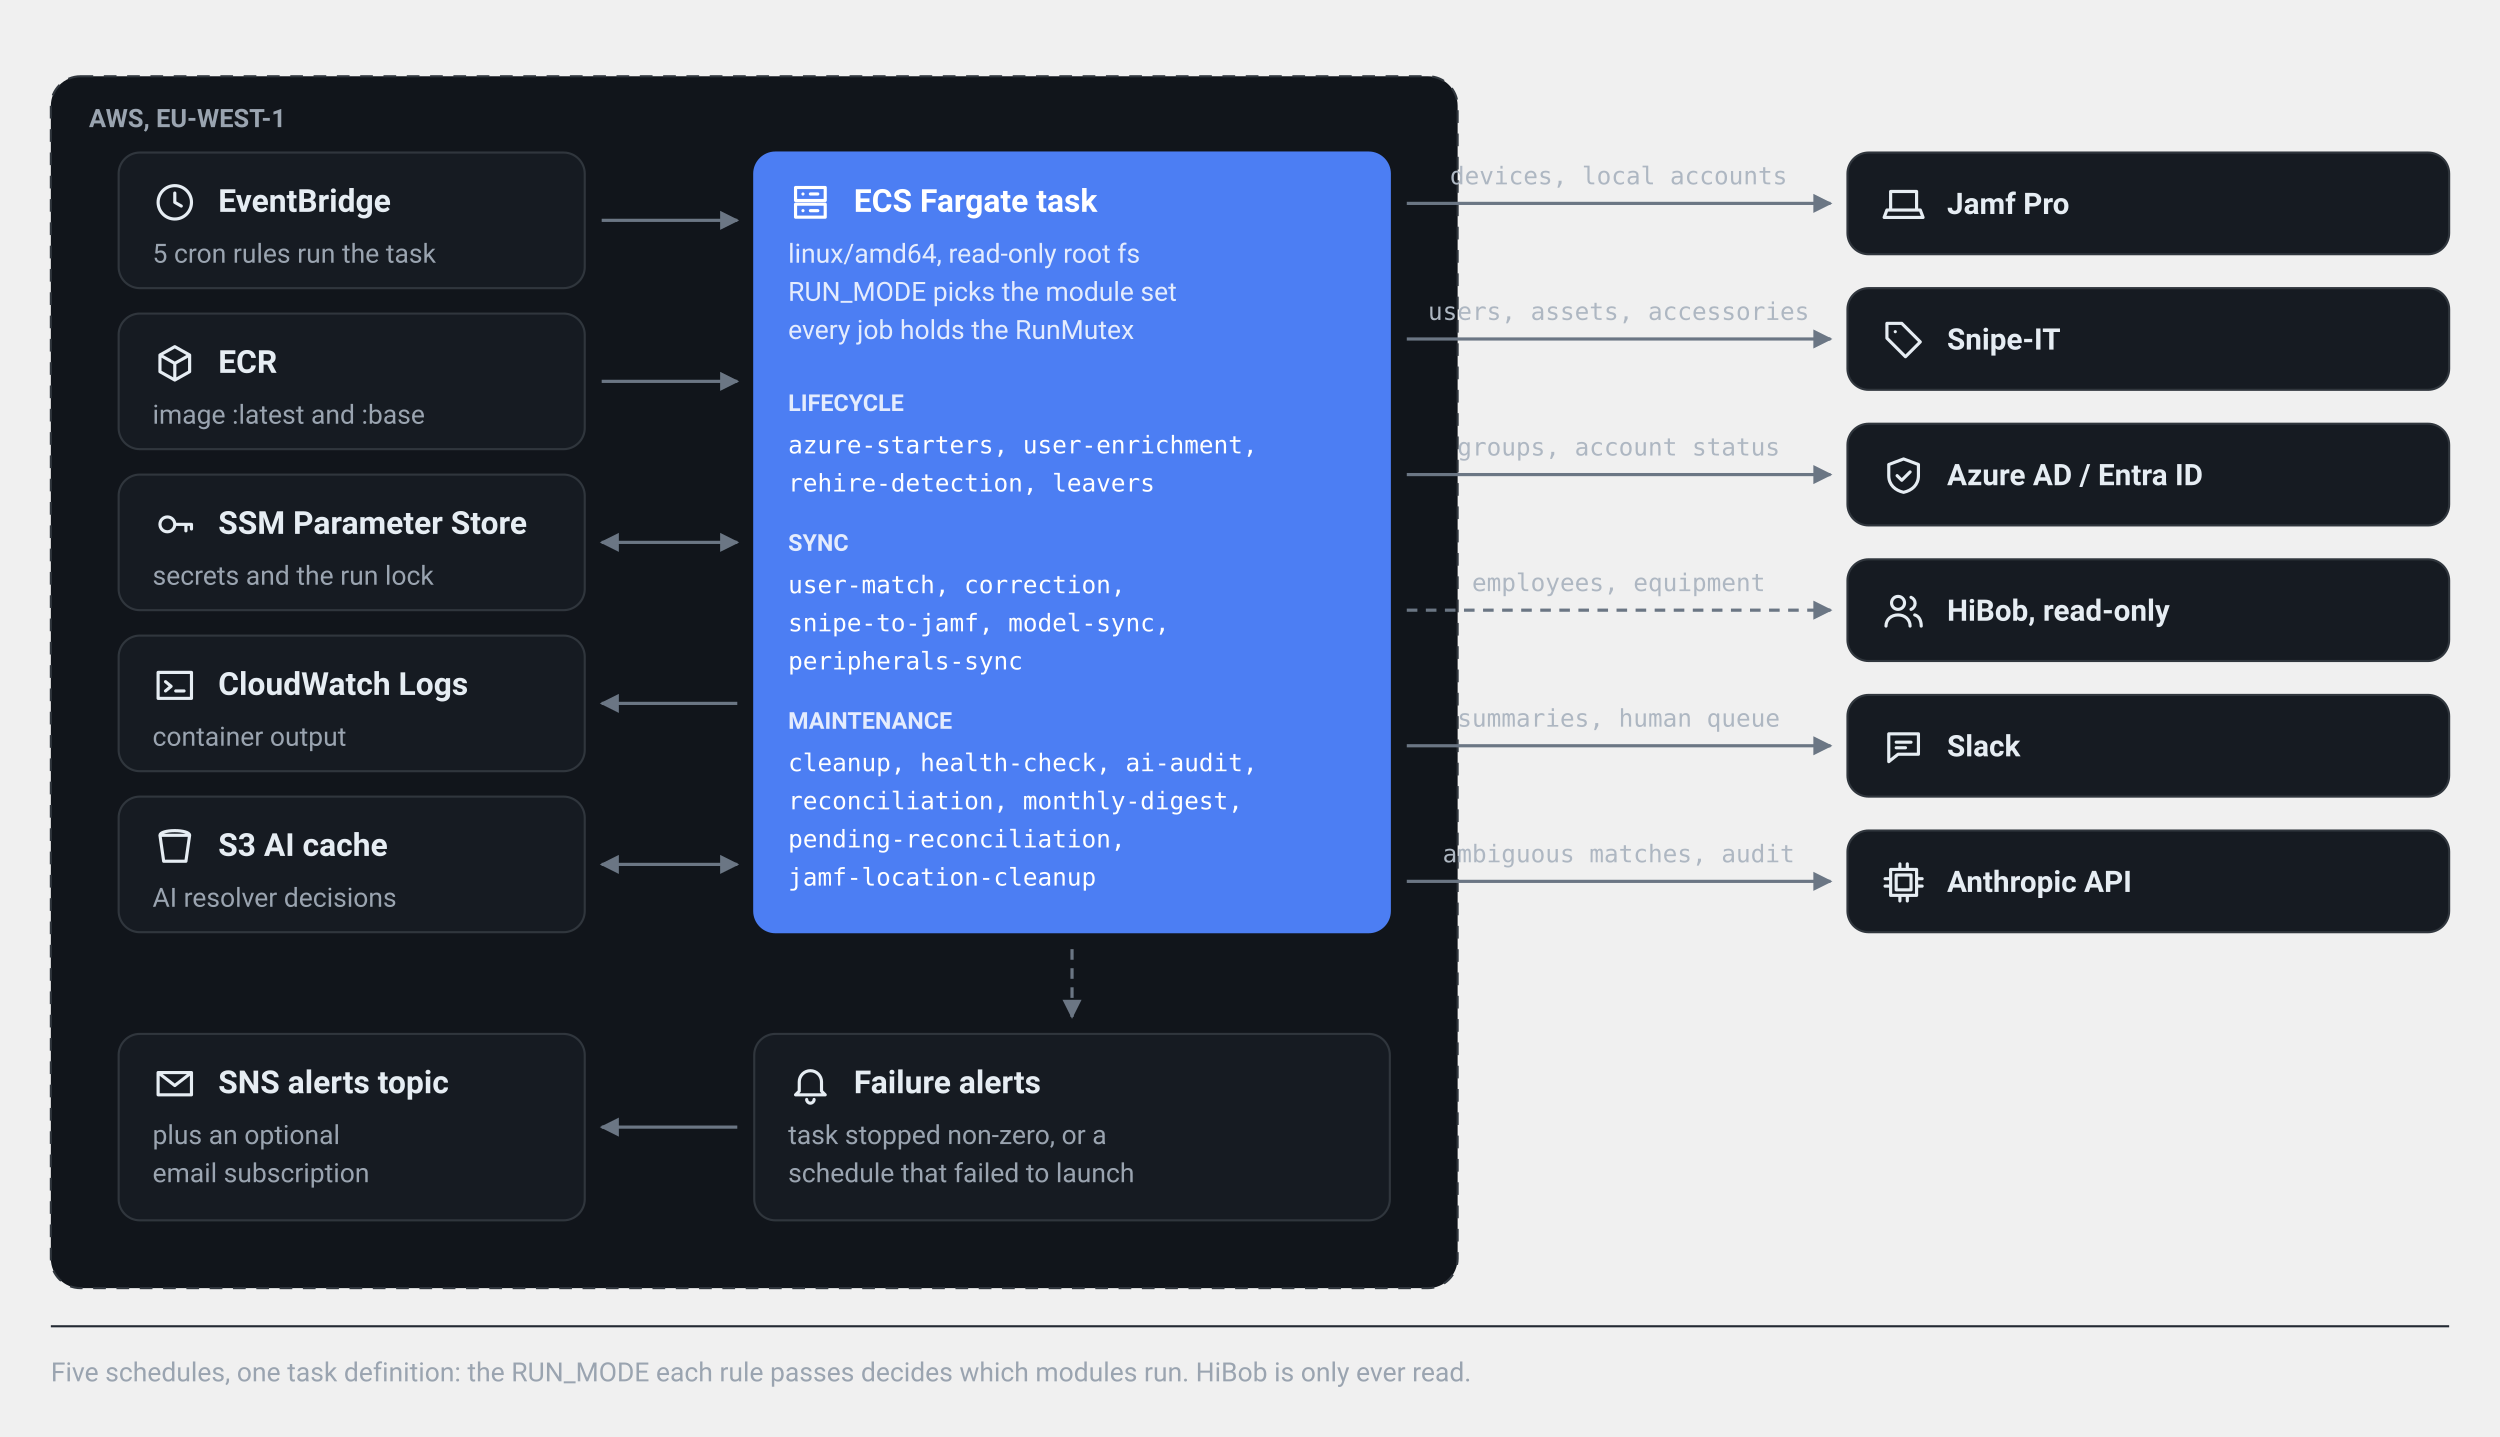
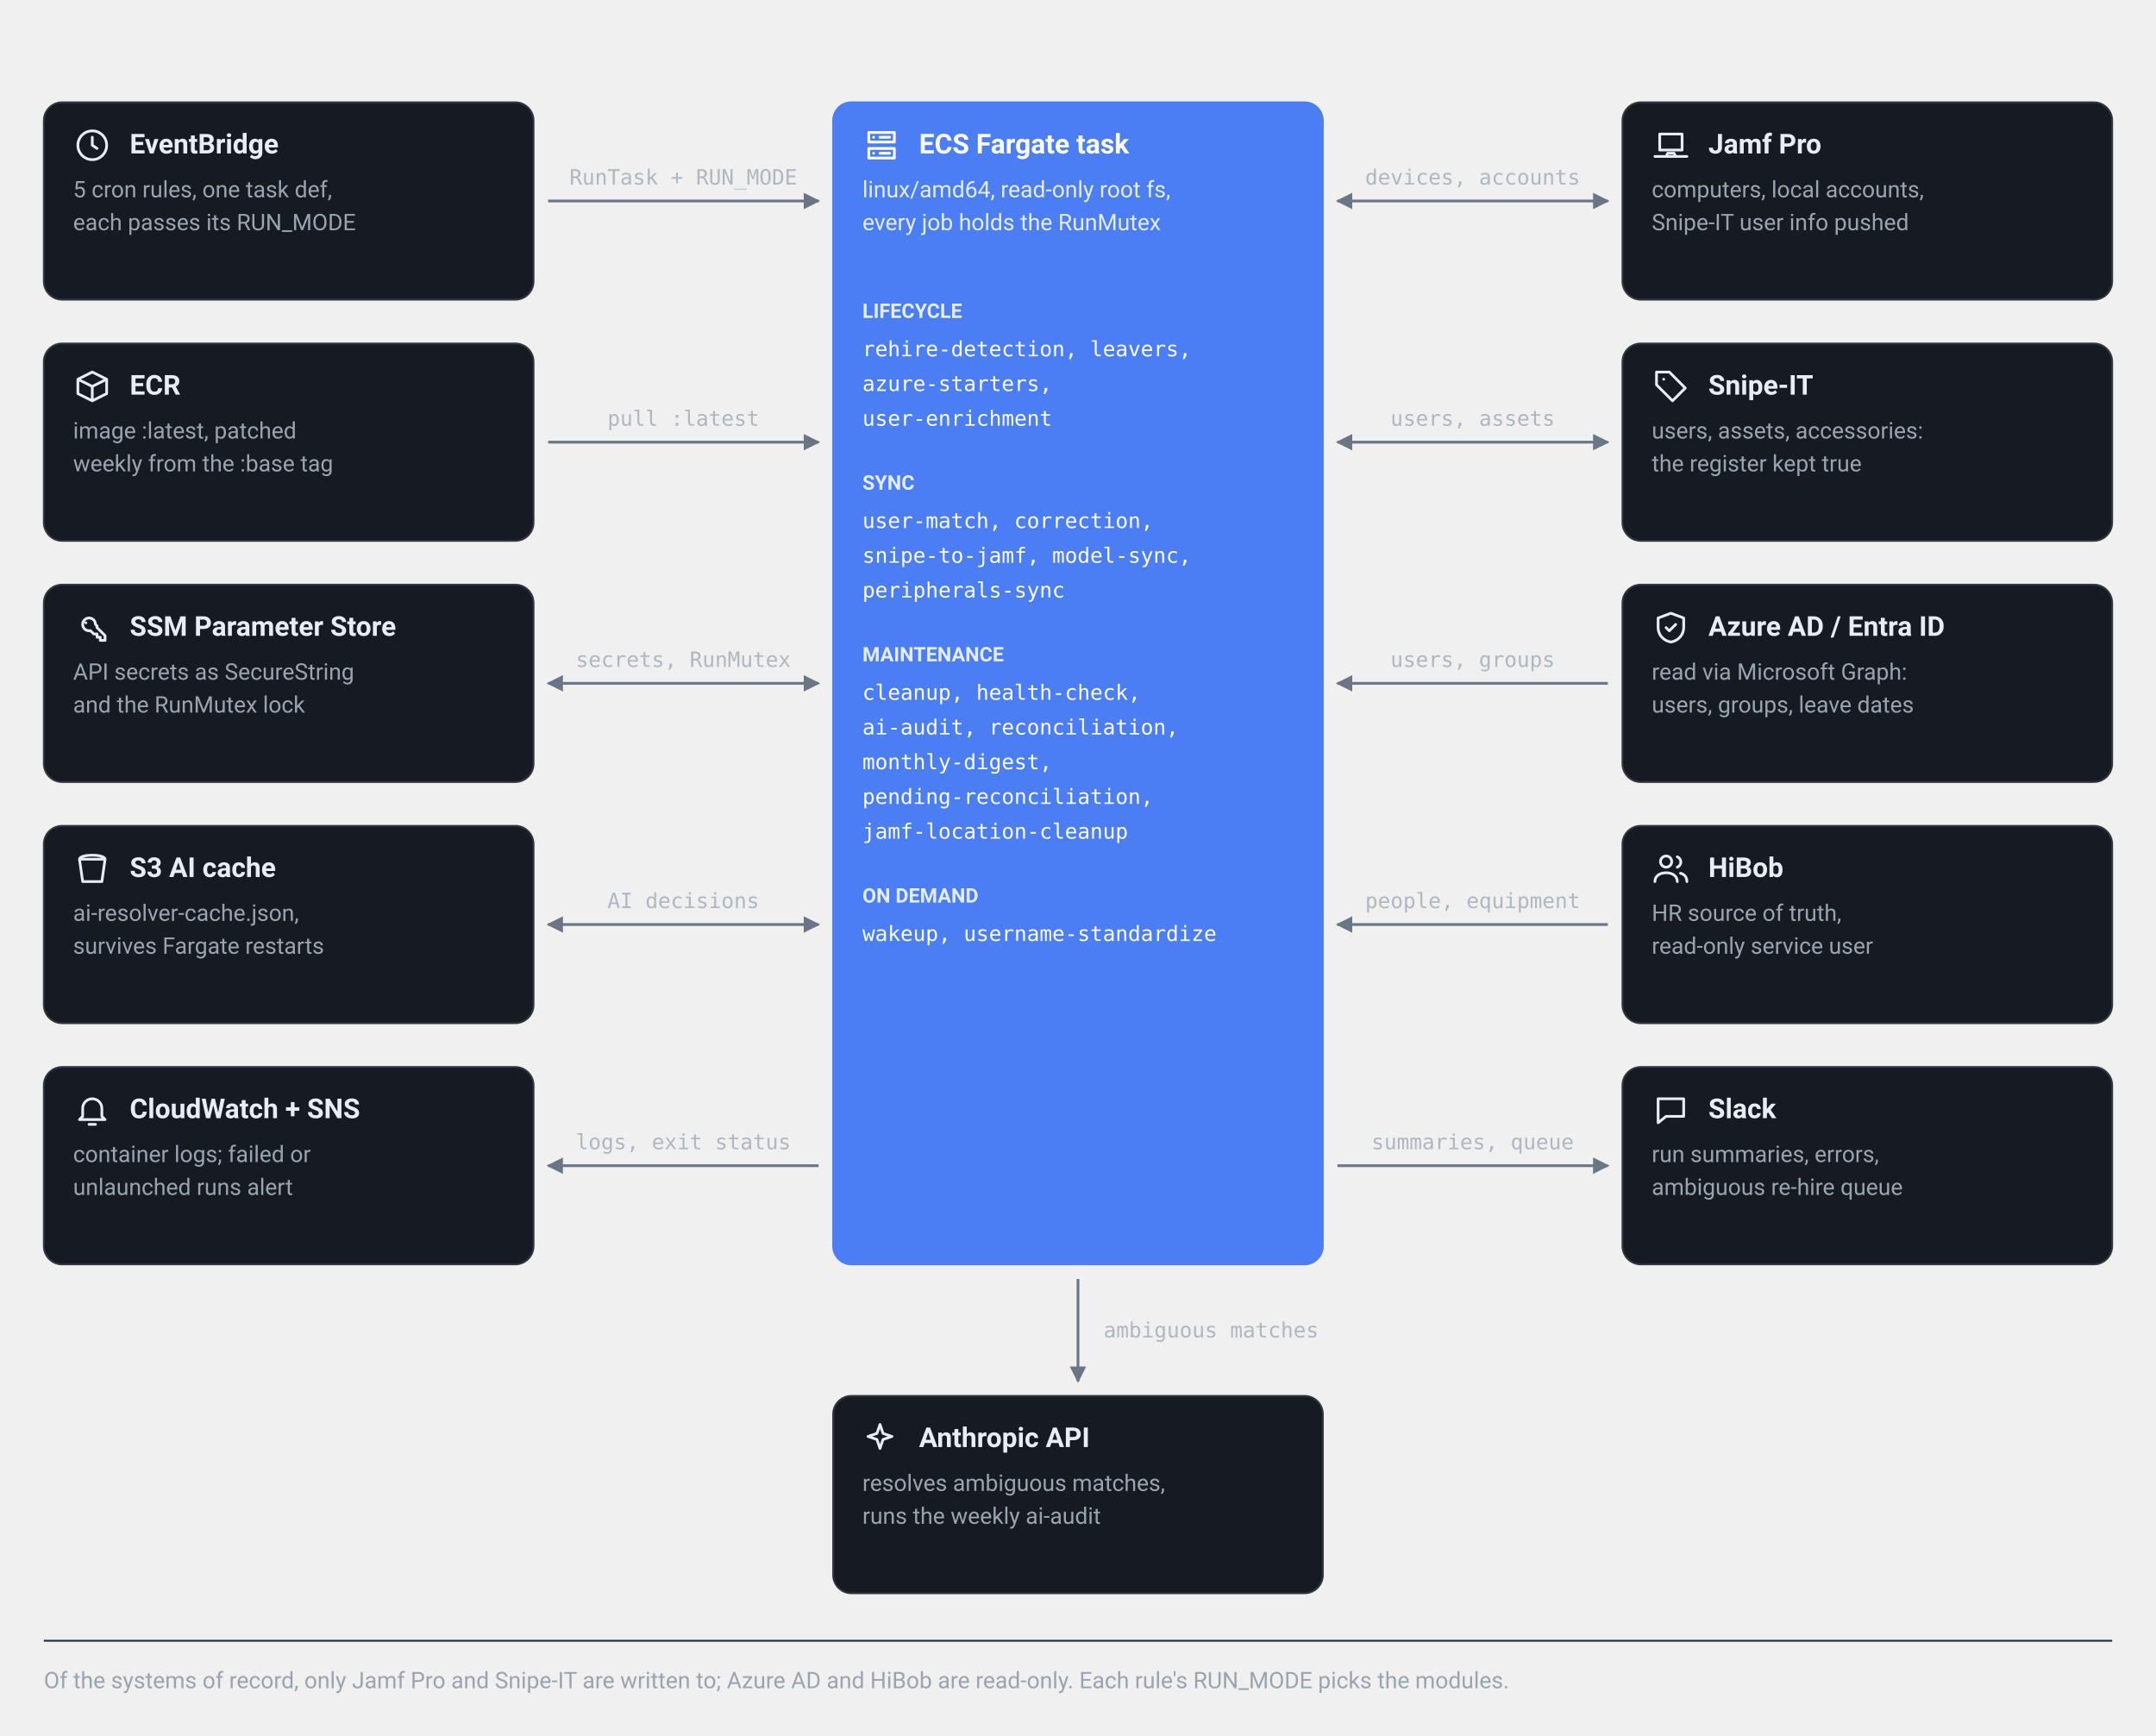
- <svg xmlns="http://www.w3.org/2000/svg" viewBox="0 0 1180 678" width="1180" height="678" role="img" aria-label="Five EventBridge rules run one Fargate task, which pulls its image from ECR, reads secrets and the run lock from SSM, logs to CloudWatch and caches AI decisions in S3. The task reads and writes Jamf Pro, Snipe-IT and Azure AD, only reads HiBob, reports to Slack and asks the Anthropic API about ambiguous matches. Failed or unlaunched runs alert through SNS.">
+ <svg xmlns="http://www.w3.org/2000/svg" viewBox="0 0 1180 950" width="1180" height="950" role="img" aria-label="Five EventBridge rules run one ECS Fargate task that pulls its image from ECR, keeps secrets and the run lock in SSM, caches AI decisions in S3, logs to CloudWatch with SNS failure alerts, reads and writes Jamf Pro and Snipe-IT, only reads Azure AD and HiBob, reports to Slack and asks the Anthropic API about ambiguous matches.">
  <defs>
    <marker id="a" viewBox="0 0 10 10" refX="9" refY="5" markerWidth="6" markerHeight="6" orient="auto-start-reverse">
      <path d="M0 0 10 5 0 10z" fill="#6b7684" />
    </marker>
+     <marker id="b" viewBox="0 0 10 10" refX="1" refY="5" markerWidth="6" markerHeight="6" orient="auto">
+       <path d="M10 0 0 5 10 10z" fill="#6b7684" />
+     </marker>
  </defs>
-   <rect x="24" y="36" width="664" height="572" rx="14" fill="#11151b" stroke="#30363d" stroke-width="1" stroke-dasharray="6 5" />
-   <text x="42.0" y="60.0" font-family="system-ui,-apple-system,'Segoe UI',Roboto,Helvetica,Arial,sans-serif" font-size="12" fill="#9aa4b0" text-anchor="start" font-weight="600">AWS, EU-WEST-1</text>
-   <rect x="56" y="72" width="220" height="64" rx="10" fill="#161b22" stroke="#30363d" stroke-width="1" />
-   <g transform="translate(72.0,85.0) scale(0.875)" fill="none" stroke="#e6edf3" stroke-width="1.7" stroke-linecap="round" stroke-linejoin="round">
-     <path d="M12 3a9 9 0 1 0 0 18 9 9 0 1 0 0-18z M12 7v5l3.5 2" />
+   <rect x="24" y="56" width="268" height="108" rx="10" fill="#161b22" stroke="#30363d" stroke-width="1" />
+   <g transform="translate(40.0,69.0) scale(0.875)" fill="none" stroke="#e6edf3" stroke-width="1.7" stroke-linecap="round" stroke-linejoin="round">
+     <path d="M12 3a9 9 0 1 0 0 18 9 9 0 0 0 0-18z M12 7v5l3 2" />
  </g>
-   <text x="103.0" y="100.0" font-family="system-ui,-apple-system,'Segoe UI',Roboto,Helvetica,Arial,sans-serif" font-size="15" fill="#e6edf3" text-anchor="start" font-weight="600">EventBridge</text>
-   <text x="72.0" y="124.0" font-family="system-ui,-apple-system,'Segoe UI',Roboto,Helvetica,Arial,sans-serif" font-size="12.5" fill="#9aa4b0" text-anchor="start">5 cron rules run the task</text>
-   <polyline points="284,104.0 348,104.0" fill="none" stroke="#6b7684" stroke-width="1.5" marker-end="url(#a)" />
-   <rect x="56" y="148" width="220" height="64" rx="10" fill="#161b22" stroke="#30363d" stroke-width="1" />
-   <g transform="translate(72.0,161.0) scale(0.875)" fill="none" stroke="#e6edf3" stroke-width="1.7" stroke-linecap="round" stroke-linejoin="round">
-     <path d="M12 3 20 7.5v9L12 21l-8-4.5v-9z M4 7.5 12 12l8-4.5 M12 12v9" />
+   <text x="71.0" y="84.0" font-family="system-ui,-apple-system,'Segoe UI',Roboto,Helvetica,Arial,sans-serif" font-size="15" fill="#e6edf3" text-anchor="start" font-weight="600">EventBridge</text>
+   <text x="40.0" y="108.0" font-family="system-ui,-apple-system,'Segoe UI',Roboto,Helvetica,Arial,sans-serif" font-size="12.5" fill="#9aa4b0" text-anchor="start">5 cron rules, one task def,</text>
+   <text x="40.0" y="126.0" font-family="system-ui,-apple-system,'Segoe UI',Roboto,Helvetica,Arial,sans-serif" font-size="12.5" fill="#9aa4b0" text-anchor="start">each passes its RUN_MODE</text>
+   <polyline points="300,110.0 448,110.0" fill="none" stroke="#6b7684" stroke-width="1.5" marker-end="url(#a)" />
+   <text x="374.0" y="101.0" font-family="ui-monospace,SFMono-Regular,'SF Mono',Menlo,Consolas,monospace" font-size="11.5" fill="#aeb7c2" text-anchor="middle">RunTask + RUN_MODE</text>
+   <rect x="24" y="188" width="268" height="108" rx="10" fill="#161b22" stroke="#30363d" stroke-width="1" />
+   <g transform="translate(40.0,201.0) scale(0.875)" fill="none" stroke="#e6edf3" stroke-width="1.7" stroke-linecap="round" stroke-linejoin="round">
+     <path d="M12 3 3 7.5v9L12 21l9-4.5v-9z M3 7.5 12 12l9-4.5 M12 12v9" />
  </g>
-   <text x="103.0" y="176.0" font-family="system-ui,-apple-system,'Segoe UI',Roboto,Helvetica,Arial,sans-serif" font-size="15" fill="#e6edf3" text-anchor="start" font-weight="600">ECR</text>
-   <text x="72.0" y="200.0" font-family="system-ui,-apple-system,'Segoe UI',Roboto,Helvetica,Arial,sans-serif" font-size="12.5" fill="#9aa4b0" text-anchor="start">image :latest and :base</text>
-   <polyline points="284,180.0 348,180.0" fill="none" stroke="#6b7684" stroke-width="1.5" marker-end="url(#a)" />
-   <rect x="56" y="224" width="220" height="64" rx="10" fill="#161b22" stroke="#30363d" stroke-width="1" />
-   <g transform="translate(72.0,237.0) scale(0.875)" fill="none" stroke="#e6edf3" stroke-width="1.7" stroke-linecap="round" stroke-linejoin="round">
-     <path d="M8 8a4 4 0 1 0 0 8 4 4 0 1 0 0-8z M12 12h9 M18 12v3.5 M21 12v2.5" />
+   <text x="71.0" y="216.0" font-family="system-ui,-apple-system,'Segoe UI',Roboto,Helvetica,Arial,sans-serif" font-size="15" fill="#e6edf3" text-anchor="start" font-weight="600">ECR</text>
+   <text x="40.0" y="240.0" font-family="system-ui,-apple-system,'Segoe UI',Roboto,Helvetica,Arial,sans-serif" font-size="12.5" fill="#9aa4b0" text-anchor="start">image :latest, patched</text>
+   <text x="40.0" y="258.0" font-family="system-ui,-apple-system,'Segoe UI',Roboto,Helvetica,Arial,sans-serif" font-size="12.5" fill="#9aa4b0" text-anchor="start">weekly from the :base tag</text>
+   <polyline points="300,242.0 448,242.0" fill="none" stroke="#6b7684" stroke-width="1.5" marker-end="url(#a)" />
+   <text x="374.0" y="233.0" font-family="ui-monospace,SFMono-Regular,'SF Mono',Menlo,Consolas,monospace" font-size="11.5" fill="#aeb7c2" text-anchor="middle">pull :latest</text>
+   <rect x="24" y="320" width="268" height="108" rx="10" fill="#161b22" stroke="#30363d" stroke-width="1" />
+   <g transform="translate(40.0,333.0) scale(0.875)" fill="none" stroke="#e6edf3" stroke-width="1.7" stroke-linecap="round" stroke-linejoin="round">
+     <path d="M14 10a4 4 0 1 0-3.2 3.9L13 16h2v2h2v2h3v-3l-5.1-5.1c.1-.3.1-.6.1-.9z M8 9h.01" />
  </g>
-   <text x="103.0" y="252.0" font-family="system-ui,-apple-system,'Segoe UI',Roboto,Helvetica,Arial,sans-serif" font-size="15" fill="#e6edf3" text-anchor="start" font-weight="600">SSM Parameter Store</text>
-   <text x="72.0" y="276.0" font-family="system-ui,-apple-system,'Segoe UI',Roboto,Helvetica,Arial,sans-serif" font-size="12.5" fill="#9aa4b0" text-anchor="start">secrets and the run lock</text>
-   <polyline points="284,256.0 348,256.0" fill="none" stroke="#6b7684" stroke-width="1.5" marker-end="url(#a)" marker-start="url(#a)" />
-   <rect x="56" y="300" width="220" height="64" rx="10" fill="#161b22" stroke="#30363d" stroke-width="1" />
-   <g transform="translate(72.0,313.0) scale(0.875)" fill="none" stroke="#e6edf3" stroke-width="1.7" stroke-linecap="round" stroke-linejoin="round">
-     <path d="M3 5h18v14H3z M7 10l3 2.5L7 15 M12.5 15h4.5" />
-   </g>
-   <text x="103.0" y="328.0" font-family="system-ui,-apple-system,'Segoe UI',Roboto,Helvetica,Arial,sans-serif" font-size="15" fill="#e6edf3" text-anchor="start" font-weight="600">CloudWatch Logs</text>
-   <text x="72.0" y="352.0" font-family="system-ui,-apple-system,'Segoe UI',Roboto,Helvetica,Arial,sans-serif" font-size="12.5" fill="#9aa4b0" text-anchor="start">container output</text>
-   <polyline points="348,332.0 284,332.0" fill="none" stroke="#6b7684" stroke-width="1.5" marker-end="url(#a)" />
-   <rect x="56" y="376" width="220" height="64" rx="10" fill="#161b22" stroke="#30363d" stroke-width="1" />
-   <g transform="translate(72.0,389.0) scale(0.875)" fill="none" stroke="#e6edf3" stroke-width="1.7" stroke-linecap="round" stroke-linejoin="round">
+   <text x="71.0" y="348.0" font-family="system-ui,-apple-system,'Segoe UI',Roboto,Helvetica,Arial,sans-serif" font-size="15" fill="#e6edf3" text-anchor="start" font-weight="600">SSM Parameter Store</text>
+   <text x="40.0" y="372.0" font-family="system-ui,-apple-system,'Segoe UI',Roboto,Helvetica,Arial,sans-serif" font-size="12.5" fill="#9aa4b0" text-anchor="start">API secrets as SecureString</text>
+   <text x="40.0" y="390.0" font-family="system-ui,-apple-system,'Segoe UI',Roboto,Helvetica,Arial,sans-serif" font-size="12.5" fill="#9aa4b0" text-anchor="start">and the RunMutex lock</text>
+   <polyline points="300,374.0 448,374.0" fill="none" stroke="#6b7684" stroke-width="1.5" marker-end="url(#a)" marker-start="url(#b)" />
+   <text x="374.0" y="365.0" font-family="ui-monospace,SFMono-Regular,'SF Mono',Menlo,Consolas,monospace" font-size="11.5" fill="#aeb7c2" text-anchor="middle">secrets, RunMutex</text>
+   <rect x="24" y="452" width="268" height="108" rx="10" fill="#161b22" stroke="#30363d" stroke-width="1" />
+   <g transform="translate(40.0,465.0) scale(0.875)" fill="none" stroke="#e6edf3" stroke-width="1.7" stroke-linecap="round" stroke-linejoin="round">
    <path d="M4 6h16l-2 14H6z M4 6c0-1.5 3.6-2.5 8-2.5s8 1 8 2.5" />
  </g>
-   <text x="103.0" y="404.0" font-family="system-ui,-apple-system,'Segoe UI',Roboto,Helvetica,Arial,sans-serif" font-size="15" fill="#e6edf3" text-anchor="start" font-weight="600">S3 AI cache</text>
-   <text x="72.0" y="428.0" font-family="system-ui,-apple-system,'Segoe UI',Roboto,Helvetica,Arial,sans-serif" font-size="12.5" fill="#9aa4b0" text-anchor="start">AI resolver decisions</text>
-   <polyline points="284,408.0 348,408.0" fill="none" stroke="#6b7684" stroke-width="1.5" marker-end="url(#a)" marker-start="url(#a)" />
-   <rect x="356" y="72" width="300" height="368" rx="10" fill="#4c7ef3" stroke="#4c7ef3" stroke-width="1" />
-   <g transform="translate(372.0,85.0) scale(0.875)" fill="none" stroke="#ffffff" stroke-width="1.7" stroke-linecap="round" stroke-linejoin="round">
-     <path d="M4 4h16v7H4z M4 13h16v7H4z M8 7.5h.01 M8 16.5h.01 M12 7.5h4 M12 16.5h4" />
+   <text x="71.0" y="480.0" font-family="system-ui,-apple-system,'Segoe UI',Roboto,Helvetica,Arial,sans-serif" font-size="15" fill="#e6edf3" text-anchor="start" font-weight="600">S3 AI cache</text>
+   <text x="40.0" y="504.0" font-family="system-ui,-apple-system,'Segoe UI',Roboto,Helvetica,Arial,sans-serif" font-size="12.5" fill="#9aa4b0" text-anchor="start">ai-resolver-cache.json,</text>
+   <text x="40.0" y="522.0" font-family="system-ui,-apple-system,'Segoe UI',Roboto,Helvetica,Arial,sans-serif" font-size="12.5" fill="#9aa4b0" text-anchor="start">survives Fargate restarts</text>
+   <polyline points="300,506.0 448,506.0" fill="none" stroke="#6b7684" stroke-width="1.5" marker-end="url(#a)" marker-start="url(#b)" />
+   <text x="374.0" y="497.0" font-family="ui-monospace,SFMono-Regular,'SF Mono',Menlo,Consolas,monospace" font-size="11.5" fill="#aeb7c2" text-anchor="middle">AI decisions</text>
+   <rect x="24" y="584" width="268" height="108" rx="10" fill="#161b22" stroke="#30363d" stroke-width="1" />
+   <g transform="translate(40.0,597.0) scale(0.875)" fill="none" stroke="#e6edf3" stroke-width="1.7" stroke-linecap="round" stroke-linejoin="round">
+     <path d="M6 16V11a6 6 0 1 1 12 0v5l2 2H4z M10 21h4" />
  </g>
-   <text x="403.0" y="100.0" font-family="system-ui,-apple-system,'Segoe UI',Roboto,Helvetica,Arial,sans-serif" font-size="15" fill="#ffffff" text-anchor="start" font-weight="600">ECS Fargate task</text>
-   <text x="372.0" y="124.0" font-family="system-ui,-apple-system,'Segoe UI',Roboto,Helvetica,Arial,sans-serif" font-size="12.5" fill="#ffffff" text-anchor="start" opacity="0.85">linux/amd64, read-only root fs</text>
-   <text x="372.0" y="142.0" font-family="system-ui,-apple-system,'Segoe UI',Roboto,Helvetica,Arial,sans-serif" font-size="12.5" fill="#ffffff" text-anchor="start" opacity="0.85">RUN_MODE picks the module set</text>
-   <text x="372.0" y="160.0" font-family="system-ui,-apple-system,'Segoe UI',Roboto,Helvetica,Arial,sans-serif" font-size="12.5" fill="#ffffff" text-anchor="start" opacity="0.85">every job holds the RunMutex</text>
-   <text x="372.0" y="194.0" font-family="system-ui,-apple-system,'Segoe UI',Roboto,Helvetica,Arial,sans-serif" font-size="11" fill="#ffffff" text-anchor="start" font-weight="600" opacity="0.85">LIFECYCLE</text>
-   <text x="372.0" y="214.0" font-family="ui-monospace,SFMono-Regular,'SF Mono',Menlo,Consolas,monospace" font-size="11.5" fill="#ffffff" text-anchor="start">azure-starters, user-enrichment,</text>
-   <text x="372.0" y="232.0" font-family="ui-monospace,SFMono-Regular,'SF Mono',Menlo,Consolas,monospace" font-size="11.5" fill="#ffffff" text-anchor="start">rehire-detection, leavers</text>
-   <text x="372.0" y="260.0" font-family="system-ui,-apple-system,'Segoe UI',Roboto,Helvetica,Arial,sans-serif" font-size="11" fill="#ffffff" text-anchor="start" font-weight="600" opacity="0.85">SYNC</text>
-   <text x="372.0" y="280.0" font-family="ui-monospace,SFMono-Regular,'SF Mono',Menlo,Consolas,monospace" font-size="11.5" fill="#ffffff" text-anchor="start">user-match, correction,</text>
-   <text x="372.0" y="298.0" font-family="ui-monospace,SFMono-Regular,'SF Mono',Menlo,Consolas,monospace" font-size="11.5" fill="#ffffff" text-anchor="start">snipe-to-jamf, model-sync,</text>
-   <text x="372.0" y="316.0" font-family="ui-monospace,SFMono-Regular,'SF Mono',Menlo,Consolas,monospace" font-size="11.5" fill="#ffffff" text-anchor="start">peripherals-sync</text>
-   <text x="372.0" y="344.0" font-family="system-ui,-apple-system,'Segoe UI',Roboto,Helvetica,Arial,sans-serif" font-size="11" fill="#ffffff" text-anchor="start" font-weight="600" opacity="0.85">MAINTENANCE</text>
-   <text x="372.0" y="364.0" font-family="ui-monospace,SFMono-Regular,'SF Mono',Menlo,Consolas,monospace" font-size="11.5" fill="#ffffff" text-anchor="start">cleanup, health-check, ai-audit,</text>
-   <text x="372.0" y="382.0" font-family="ui-monospace,SFMono-Regular,'SF Mono',Menlo,Consolas,monospace" font-size="11.5" fill="#ffffff" text-anchor="start">reconciliation, monthly-digest,</text>
-   <text x="372.0" y="400.0" font-family="ui-monospace,SFMono-Regular,'SF Mono',Menlo,Consolas,monospace" font-size="11.5" fill="#ffffff" text-anchor="start">pending-reconciliation,</text>
-   <text x="372.0" y="418.0" font-family="ui-monospace,SFMono-Regular,'SF Mono',Menlo,Consolas,monospace" font-size="11.5" fill="#ffffff" text-anchor="start">jamf-location-cleanup</text>
-   <rect x="872" y="72.0" width="284" height="48" rx="10" fill="#161b22" stroke="#30363d" stroke-width="1" />
-   <g transform="translate(888.0,86.0) scale(0.875)" fill="none" stroke="#e6edf3" stroke-width="1.7" stroke-linecap="round" stroke-linejoin="round">
-     <path d="M5 5h14v10H5z M3 15h18l1.5 4h-21z" />
+   <text x="71.0" y="612.0" font-family="system-ui,-apple-system,'Segoe UI',Roboto,Helvetica,Arial,sans-serif" font-size="15" fill="#e6edf3" text-anchor="start" font-weight="600">CloudWatch + SNS</text>
+   <text x="40.0" y="636.0" font-family="system-ui,-apple-system,'Segoe UI',Roboto,Helvetica,Arial,sans-serif" font-size="12.5" fill="#9aa4b0" text-anchor="start">container logs; failed or</text>
+   <text x="40.0" y="654.0" font-family="system-ui,-apple-system,'Segoe UI',Roboto,Helvetica,Arial,sans-serif" font-size="12.5" fill="#9aa4b0" text-anchor="start">unlaunched runs alert</text>
+   <polyline points="448,638.0 300,638.0" fill="none" stroke="#6b7684" stroke-width="1.5" marker-end="url(#a)" />
+   <text x="374.0" y="629.0" font-family="ui-monospace,SFMono-Regular,'SF Mono',Menlo,Consolas,monospace" font-size="11.5" fill="#aeb7c2" text-anchor="middle">logs, exit status</text>
+   <rect x="888" y="56" width="268" height="108" rx="10" fill="#161b22" stroke="#30363d" stroke-width="1" />
+   <g transform="translate(904.0,69.0) scale(0.875)" fill="none" stroke="#e6edf3" stroke-width="1.7" stroke-linecap="round" stroke-linejoin="round">
+     <path d="M5 5h14v10H5z M2 19h20 M9 19l1-2h4l1 2" />
  </g>
-   <text x="919.0" y="101.0" font-family="system-ui,-apple-system,'Segoe UI',Roboto,Helvetica,Arial,sans-serif" font-size="14" fill="#e6edf3" text-anchor="start" font-weight="600">Jamf Pro</text>
-   <polyline points="664,96.0 864,96.0" fill="none" stroke="#6b7684" stroke-width="1.5" marker-end="url(#a)" />
-   <text x="764.0" y="87.0" font-family="ui-monospace,SFMono-Regular,'SF Mono',Menlo,Consolas,monospace" font-size="11.5" fill="#aeb7c2" text-anchor="middle">devices, local accounts</text>
-   <rect x="872" y="136.0" width="284" height="48" rx="10" fill="#161b22" stroke="#30363d" stroke-width="1" />
-   <g transform="translate(888.0,150.0) scale(0.875)" fill="none" stroke="#e6edf3" stroke-width="1.7" stroke-linecap="round" stroke-linejoin="round">
+   <text x="935.0" y="84.0" font-family="system-ui,-apple-system,'Segoe UI',Roboto,Helvetica,Arial,sans-serif" font-size="15" fill="#e6edf3" text-anchor="start" font-weight="600">Jamf Pro</text>
+   <text x="904.0" y="108.0" font-family="system-ui,-apple-system,'Segoe UI',Roboto,Helvetica,Arial,sans-serif" font-size="12.5" fill="#9aa4b0" text-anchor="start">computers, local accounts,</text>
+   <text x="904.0" y="126.0" font-family="system-ui,-apple-system,'Segoe UI',Roboto,Helvetica,Arial,sans-serif" font-size="12.5" fill="#9aa4b0" text-anchor="start">Snipe-IT user info pushed</text>
+   <polyline points="732,110.0 880,110.0" fill="none" stroke="#6b7684" stroke-width="1.5" marker-end="url(#a)" marker-start="url(#b)" />
+   <text x="806.0" y="101.0" font-family="ui-monospace,SFMono-Regular,'SF Mono',Menlo,Consolas,monospace" font-size="11.5" fill="#aeb7c2" text-anchor="middle">devices, accounts</text>
+   <rect x="888" y="188" width="268" height="108" rx="10" fill="#161b22" stroke="#30363d" stroke-width="1" />
+   <g transform="translate(904.0,201.0) scale(0.875)" fill="none" stroke="#e6edf3" stroke-width="1.7" stroke-linecap="round" stroke-linejoin="round">
    <path d="M3 3h8l10 10-8 8L3 11z M7.5 7.5h.01" />
  </g>
-   <text x="919.0" y="165.0" font-family="system-ui,-apple-system,'Segoe UI',Roboto,Helvetica,Arial,sans-serif" font-size="14" fill="#e6edf3" text-anchor="start" font-weight="600">Snipe-IT</text>
-   <polyline points="664,160.0 864,160.0" fill="none" stroke="#6b7684" stroke-width="1.5" marker-end="url(#a)" />
-   <text x="764.0" y="151.0" font-family="ui-monospace,SFMono-Regular,'SF Mono',Menlo,Consolas,monospace" font-size="11.5" fill="#aeb7c2" text-anchor="middle">users, assets, accessories</text>
-   <rect x="872" y="200.0" width="284" height="48" rx="10" fill="#161b22" stroke="#30363d" stroke-width="1" />
-   <g transform="translate(888.0,214.0) scale(0.875)" fill="none" stroke="#e6edf3" stroke-width="1.7" stroke-linecap="round" stroke-linejoin="round">
-     <path d="M12 3 20 6v6c0 5-3.5 8-8 9-4.5-1-8-4-8-9V6z M8.5 12l2.5 2.5 4.5-4.5" />
+   <text x="935.0" y="216.0" font-family="system-ui,-apple-system,'Segoe UI',Roboto,Helvetica,Arial,sans-serif" font-size="15" fill="#e6edf3" text-anchor="start" font-weight="600">Snipe-IT</text>
+   <text x="904.0" y="240.0" font-family="system-ui,-apple-system,'Segoe UI',Roboto,Helvetica,Arial,sans-serif" font-size="12.5" fill="#9aa4b0" text-anchor="start">users, assets, accessories:</text>
+   <text x="904.0" y="258.0" font-family="system-ui,-apple-system,'Segoe UI',Roboto,Helvetica,Arial,sans-serif" font-size="12.5" fill="#9aa4b0" text-anchor="start">the register kept true</text>
+   <polyline points="732,242.0 880,242.0" fill="none" stroke="#6b7684" stroke-width="1.5" marker-end="url(#a)" marker-start="url(#b)" />
+   <text x="806.0" y="233.0" font-family="ui-monospace,SFMono-Regular,'SF Mono',Menlo,Consolas,monospace" font-size="11.5" fill="#aeb7c2" text-anchor="middle">users, assets</text>
+   <rect x="888" y="320" width="268" height="108" rx="10" fill="#161b22" stroke="#30363d" stroke-width="1" />
+   <g transform="translate(904.0,333.0) scale(0.875)" fill="none" stroke="#e6edf3" stroke-width="1.7" stroke-linecap="round" stroke-linejoin="round">
+     <path d="M12 3 4 6v6c0 4.5 3.4 8.3 8 9 4.6-.7 8-4.5 8-9V6z M9 12l2 2 4-4" />
  </g>
-   <text x="919.0" y="229.0" font-family="system-ui,-apple-system,'Segoe UI',Roboto,Helvetica,Arial,sans-serif" font-size="14" fill="#e6edf3" text-anchor="start" font-weight="600">Azure AD / Entra ID</text>
-   <polyline points="664,224.0 864,224.0" fill="none" stroke="#6b7684" stroke-width="1.5" marker-end="url(#a)" />
-   <text x="764.0" y="215.0" font-family="ui-monospace,SFMono-Regular,'SF Mono',Menlo,Consolas,monospace" font-size="11.5" fill="#aeb7c2" text-anchor="middle">groups, account status</text>
-   <rect x="872" y="264.0" width="284" height="48" rx="10" fill="#161b22" stroke="#30363d" stroke-width="1" />
-   <g transform="translate(888.0,278.0) scale(0.875)" fill="none" stroke="#e6edf3" stroke-width="1.7" stroke-linecap="round" stroke-linejoin="round">
-     <path d="M9 11a3.5 3.5 0 1 0 0-7 3.5 3.5 0 1 0 0 7z M2.5 20c0-3.6 2.9-6 6.5-6s6.5 2.4 6.5 6 M16 4.5a3.5 3.5 0 0 1 0 6.5 M18 14c2.2.6 3.5 2.8 3.5 6" />
+   <text x="935.0" y="348.0" font-family="system-ui,-apple-system,'Segoe UI',Roboto,Helvetica,Arial,sans-serif" font-size="15" fill="#e6edf3" text-anchor="start" font-weight="600">Azure AD / Entra ID</text>
+   <text x="904.0" y="372.0" font-family="system-ui,-apple-system,'Segoe UI',Roboto,Helvetica,Arial,sans-serif" font-size="12.5" fill="#9aa4b0" text-anchor="start">read via Microsoft Graph:</text>
+   <text x="904.0" y="390.0" font-family="system-ui,-apple-system,'Segoe UI',Roboto,Helvetica,Arial,sans-serif" font-size="12.5" fill="#9aa4b0" text-anchor="start">users, groups, leave dates</text>
+   <polyline points="880,374.0 732,374.0" fill="none" stroke="#6b7684" stroke-width="1.5" marker-end="url(#a)" />
+   <text x="806.0" y="365.0" font-family="ui-monospace,SFMono-Regular,'SF Mono',Menlo,Consolas,monospace" font-size="11.5" fill="#aeb7c2" text-anchor="middle">users, groups</text>
+   <rect x="888" y="452" width="268" height="108" rx="10" fill="#161b22" stroke="#30363d" stroke-width="1" />
+   <g transform="translate(904.0,465.0) scale(0.875)" fill="none" stroke="#e6edf3" stroke-width="1.7" stroke-linecap="round" stroke-linejoin="round">
+     <path d="M9 11a3.5 3.5 0 1 0 0-7 3.5 3.5 0 0 0 0 7z M2 20c0-3.5 3-5.5 7-5.5s7 2 7 5.5 M16 4.5a3.5 3.5 0 0 1 0 6.5 M18 14.8c2.4.6 4 2.3 4 5.2" />
  </g>
-   <text x="919.0" y="293.0" font-family="system-ui,-apple-system,'Segoe UI',Roboto,Helvetica,Arial,sans-serif" font-size="14" fill="#e6edf3" text-anchor="start" font-weight="600">HiBob, read-only</text>
-   <polyline points="664,288.0 864,288.0" fill="none" stroke="#6b7684" stroke-width="1.5" stroke-dasharray="5 4" marker-end="url(#a)" />
-   <text x="764.0" y="279.0" font-family="ui-monospace,SFMono-Regular,'SF Mono',Menlo,Consolas,monospace" font-size="11.5" fill="#aeb7c2" text-anchor="middle">employees, equipment</text>
-   <rect x="872" y="328.0" width="284" height="48" rx="10" fill="#161b22" stroke="#30363d" stroke-width="1" />
-   <g transform="translate(888.0,342.0) scale(0.875)" fill="none" stroke="#e6edf3" stroke-width="1.7" stroke-linecap="round" stroke-linejoin="round">
-     <path d="M4 5h16v11H9l-5 4z M8 9.5h8 M8 12.5h5" />
+   <text x="935.0" y="480.0" font-family="system-ui,-apple-system,'Segoe UI',Roboto,Helvetica,Arial,sans-serif" font-size="15" fill="#e6edf3" text-anchor="start" font-weight="600">HiBob</text>
+   <text x="904.0" y="504.0" font-family="system-ui,-apple-system,'Segoe UI',Roboto,Helvetica,Arial,sans-serif" font-size="12.5" fill="#9aa4b0" text-anchor="start">HR source of truth,</text>
+   <text x="904.0" y="522.0" font-family="system-ui,-apple-system,'Segoe UI',Roboto,Helvetica,Arial,sans-serif" font-size="12.5" fill="#9aa4b0" text-anchor="start">read-only service user</text>
+   <polyline points="880,506.0 732,506.0" fill="none" stroke="#6b7684" stroke-width="1.5" marker-end="url(#a)" />
+   <text x="806.0" y="497.0" font-family="ui-monospace,SFMono-Regular,'SF Mono',Menlo,Consolas,monospace" font-size="11.5" fill="#aeb7c2" text-anchor="middle">people, equipment</text>
+   <rect x="888" y="584" width="268" height="108" rx="10" fill="#161b22" stroke="#30363d" stroke-width="1" />
+   <g transform="translate(904.0,597.0) scale(0.875)" fill="none" stroke="#e6edf3" stroke-width="1.7" stroke-linecap="round" stroke-linejoin="round">
+     <path d="M4 5h16v11H9l-5 4z" />
  </g>
-   <text x="919.0" y="357.0" font-family="system-ui,-apple-system,'Segoe UI',Roboto,Helvetica,Arial,sans-serif" font-size="14" fill="#e6edf3" text-anchor="start" font-weight="600">Slack</text>
-   <polyline points="664,352.0 864,352.0" fill="none" stroke="#6b7684" stroke-width="1.5" marker-end="url(#a)" />
-   <text x="764.0" y="343.0" font-family="ui-monospace,SFMono-Regular,'SF Mono',Menlo,Consolas,monospace" font-size="11.5" fill="#aeb7c2" text-anchor="middle">summaries, human queue</text>
-   <rect x="872" y="392.0" width="284" height="48" rx="10" fill="#161b22" stroke="#30363d" stroke-width="1" />
-   <g transform="translate(888.0,406.0) scale(0.875)" fill="none" stroke="#e6edf3" stroke-width="1.7" stroke-linecap="round" stroke-linejoin="round">
-     <path d="M8 8h8v8H8z M5 5h14v14H5z M10 2v3 M14 2v3 M10 19v3 M14 19v3 M2 10h3 M2 14h3 M19 10h3 M19 14h3" />
+   <text x="935.0" y="612.0" font-family="system-ui,-apple-system,'Segoe UI',Roboto,Helvetica,Arial,sans-serif" font-size="15" fill="#e6edf3" text-anchor="start" font-weight="600">Slack</text>
+   <text x="904.0" y="636.0" font-family="system-ui,-apple-system,'Segoe UI',Roboto,Helvetica,Arial,sans-serif" font-size="12.5" fill="#9aa4b0" text-anchor="start">run summaries, errors,</text>
+   <text x="904.0" y="654.0" font-family="system-ui,-apple-system,'Segoe UI',Roboto,Helvetica,Arial,sans-serif" font-size="12.5" fill="#9aa4b0" text-anchor="start">ambiguous re-hire queue</text>
+   <polyline points="732,638.0 880,638.0" fill="none" stroke="#6b7684" stroke-width="1.5" marker-end="url(#a)" />
+   <text x="806.0" y="629.0" font-family="ui-monospace,SFMono-Regular,'SF Mono',Menlo,Consolas,monospace" font-size="11.5" fill="#aeb7c2" text-anchor="middle">summaries, queue</text>
+   <rect x="456" y="56" width="268" height="636" rx="10" fill="#4c7ef3" stroke="#4c7ef3" stroke-width="1" />
+   <g transform="translate(472.0,69.0) scale(0.875)" fill="none" stroke="#ffffff" stroke-width="1.7" stroke-linecap="round" stroke-linejoin="round">
+     <path d="M4 4h16v6H4z M4 14h16v6H4z M7 7h.01 M7 17h.01 M11 7h6 M11 17h6" />
  </g>
-   <text x="919.0" y="421.0" font-family="system-ui,-apple-system,'Segoe UI',Roboto,Helvetica,Arial,sans-serif" font-size="14" fill="#e6edf3" text-anchor="start" font-weight="600">Anthropic API</text>
-   <polyline points="664,416.0 864,416.0" fill="none" stroke="#6b7684" stroke-width="1.5" marker-end="url(#a)" />
-   <text x="764.0" y="407.0" font-family="ui-monospace,SFMono-Regular,'SF Mono',Menlo,Consolas,monospace" font-size="11.5" fill="#aeb7c2" text-anchor="middle">ambiguous matches, audit</text>
-   <rect x="356" y="488" width="300" height="88" rx="10" fill="#161b22" stroke="#30363d" stroke-width="1" />
-   <g transform="translate(372.0,501.0) scale(0.875)" fill="none" stroke="#e6edf3" stroke-width="1.7" stroke-linecap="round" stroke-linejoin="round">
-     <path d="M6 16v-5a6 6 0 0 1 12 0v5l2 2H4z M10 20.5a2 2 0 0 0 4 0" />
+   <text x="503.0" y="84.0" font-family="system-ui,-apple-system,'Segoe UI',Roboto,Helvetica,Arial,sans-serif" font-size="15" fill="#ffffff" text-anchor="start" font-weight="600">ECS Fargate task</text>
+   <text x="472.0" y="108.0" font-family="system-ui,-apple-system,'Segoe UI',Roboto,Helvetica,Arial,sans-serif" font-size="12.5" fill="#ffffff" text-anchor="start" opacity="0.85">linux/amd64, read-only root fs,</text>
+   <text x="472.0" y="126.0" font-family="system-ui,-apple-system,'Segoe UI',Roboto,Helvetica,Arial,sans-serif" font-size="12.5" fill="#ffffff" text-anchor="start" opacity="0.85">every job holds the RunMutex</text>
+   <text x="472.0" y="174.0" font-family="system-ui,-apple-system,'Segoe UI',Roboto,Helvetica,Arial,sans-serif" font-size="11" fill="#ffffff" text-anchor="start" font-weight="600" opacity="0.85">LIFECYCLE</text>
+   <text x="472.0" y="195.0" font-family="ui-monospace,SFMono-Regular,'SF Mono',Menlo,Consolas,monospace" font-size="11.5" fill="#ffffff" text-anchor="start">rehire-detection, leavers,</text>
+   <text x="472.0" y="214.0" font-family="ui-monospace,SFMono-Regular,'SF Mono',Menlo,Consolas,monospace" font-size="11.5" fill="#ffffff" text-anchor="start">azure-starters,</text>
+   <text x="472.0" y="233.0" font-family="ui-monospace,SFMono-Regular,'SF Mono',Menlo,Consolas,monospace" font-size="11.5" fill="#ffffff" text-anchor="start">user-enrichment</text>
+   <text x="472.0" y="268.0" font-family="system-ui,-apple-system,'Segoe UI',Roboto,Helvetica,Arial,sans-serif" font-size="11" fill="#ffffff" text-anchor="start" font-weight="600" opacity="0.85">SYNC</text>
+   <text x="472.0" y="289.0" font-family="ui-monospace,SFMono-Regular,'SF Mono',Menlo,Consolas,monospace" font-size="11.5" fill="#ffffff" text-anchor="start">user-match, correction,</text>
+   <text x="472.0" y="308.0" font-family="ui-monospace,SFMono-Regular,'SF Mono',Menlo,Consolas,monospace" font-size="11.5" fill="#ffffff" text-anchor="start">snipe-to-jamf, model-sync,</text>
+   <text x="472.0" y="327.0" font-family="ui-monospace,SFMono-Regular,'SF Mono',Menlo,Consolas,monospace" font-size="11.5" fill="#ffffff" text-anchor="start">peripherals-sync</text>
+   <text x="472.0" y="362.0" font-family="system-ui,-apple-system,'Segoe UI',Roboto,Helvetica,Arial,sans-serif" font-size="11" fill="#ffffff" text-anchor="start" font-weight="600" opacity="0.85">MAINTENANCE</text>
+   <text x="472.0" y="383.0" font-family="ui-monospace,SFMono-Regular,'SF Mono',Menlo,Consolas,monospace" font-size="11.5" fill="#ffffff" text-anchor="start">cleanup, health-check,</text>
+   <text x="472.0" y="402.0" font-family="ui-monospace,SFMono-Regular,'SF Mono',Menlo,Consolas,monospace" font-size="11.5" fill="#ffffff" text-anchor="start">ai-audit, reconciliation,</text>
+   <text x="472.0" y="421.0" font-family="ui-monospace,SFMono-Regular,'SF Mono',Menlo,Consolas,monospace" font-size="11.5" fill="#ffffff" text-anchor="start">monthly-digest,</text>
+   <text x="472.0" y="440.0" font-family="ui-monospace,SFMono-Regular,'SF Mono',Menlo,Consolas,monospace" font-size="11.5" fill="#ffffff" text-anchor="start">pending-reconciliation,</text>
+   <text x="472.0" y="459.0" font-family="ui-monospace,SFMono-Regular,'SF Mono',Menlo,Consolas,monospace" font-size="11.5" fill="#ffffff" text-anchor="start">jamf-location-cleanup</text>
+   <text x="472.0" y="494.0" font-family="system-ui,-apple-system,'Segoe UI',Roboto,Helvetica,Arial,sans-serif" font-size="11" fill="#ffffff" text-anchor="start" font-weight="600" opacity="0.85">ON DEMAND</text>
+   <text x="472.0" y="515.0" font-family="ui-monospace,SFMono-Regular,'SF Mono',Menlo,Consolas,monospace" font-size="11.5" fill="#ffffff" text-anchor="start">wakeup, username-standardize</text>
+   <rect x="456" y="764" width="268" height="108" rx="10" fill="#161b22" stroke="#30363d" stroke-width="1" />
+   <g transform="translate(472.0,777.0) scale(0.875)" fill="none" stroke="#e6edf3" stroke-width="1.7" stroke-linecap="round" stroke-linejoin="round">
+     <path d="M11 3l1.9 5.6L18.5 10.5l-5.6 1.9L11 18l-1.9-5.6L3.5 10.5l5.6-1.9z" />
  </g>
-   <text x="403.0" y="516.0" font-family="system-ui,-apple-system,'Segoe UI',Roboto,Helvetica,Arial,sans-serif" font-size="15" fill="#e6edf3" text-anchor="start" font-weight="600">Failure alerts</text>
-   <text x="372.0" y="540.0" font-family="system-ui,-apple-system,'Segoe UI',Roboto,Helvetica,Arial,sans-serif" font-size="12.5" fill="#9aa4b0" text-anchor="start">task stopped non-zero, or a</text>
-   <text x="372.0" y="558.0" font-family="system-ui,-apple-system,'Segoe UI',Roboto,Helvetica,Arial,sans-serif" font-size="12.5" fill="#9aa4b0" text-anchor="start">schedule that failed to launch</text>
-   <polyline points="506.0,448 506.0,480" fill="none" stroke="#6b7684" stroke-width="1.5" stroke-dasharray="5 4" marker-end="url(#a)" />
-   <rect x="56" y="488" width="220" height="88" rx="10" fill="#161b22" stroke="#30363d" stroke-width="1" />
-   <g transform="translate(72.0,501.0) scale(0.875)" fill="none" stroke="#e6edf3" stroke-width="1.7" stroke-linecap="round" stroke-linejoin="round">
-     <path d="M3 6h18v12H3z M3 6l9 7 9-7" />
-   </g>
-   <text x="103.0" y="516.0" font-family="system-ui,-apple-system,'Segoe UI',Roboto,Helvetica,Arial,sans-serif" font-size="15" fill="#e6edf3" text-anchor="start" font-weight="600">SNS alerts topic</text>
-   <text x="72.0" y="540.0" font-family="system-ui,-apple-system,'Segoe UI',Roboto,Helvetica,Arial,sans-serif" font-size="12.5" fill="#9aa4b0" text-anchor="start">plus an optional</text>
-   <text x="72.0" y="558.0" font-family="system-ui,-apple-system,'Segoe UI',Roboto,Helvetica,Arial,sans-serif" font-size="12.5" fill="#9aa4b0" text-anchor="start">email subscription</text>
-   <polyline points="348,532 284,532" fill="none" stroke="#6b7684" stroke-width="1.5" marker-end="url(#a)" />
-   <line x1="24" y1="626" x2="1156" y2="626" stroke="#232a33" stroke-width="1" />
-   <text x="24.0" y="652.0" font-family="system-ui,-apple-system,'Segoe UI',Roboto,Helvetica,Arial,sans-serif" font-size="12.5" fill="#9aa4b0" text-anchor="start">Five schedules, one task definition: the RUN_MODE each rule passes decides which modules run. HiBob is only ever read.</text>
+   <text x="503.0" y="792.0" font-family="system-ui,-apple-system,'Segoe UI',Roboto,Helvetica,Arial,sans-serif" font-size="15" fill="#e6edf3" text-anchor="start" font-weight="600">Anthropic API</text>
+   <text x="472.0" y="816.0" font-family="system-ui,-apple-system,'Segoe UI',Roboto,Helvetica,Arial,sans-serif" font-size="12.5" fill="#9aa4b0" text-anchor="start">resolves ambiguous matches,</text>
+   <text x="472.0" y="834.0" font-family="system-ui,-apple-system,'Segoe UI',Roboto,Helvetica,Arial,sans-serif" font-size="12.5" fill="#9aa4b0" text-anchor="start">runs the weekly ai-audit</text>
+   <polyline points="590.0,700 590.0,756" fill="none" stroke="#6b7684" stroke-width="1.5" marker-end="url(#a)" />
+   <text x="604.0" y="732.0" font-family="ui-monospace,SFMono-Regular,'SF Mono',Menlo,Consolas,monospace" font-size="11.5" fill="#aeb7c2" text-anchor="start">ambiguous matches</text>
+   <line x1="24" y1="898" x2="1156" y2="898" stroke="#232a33" stroke-width="1" />
+   <text x="24.0" y="924.0" font-family="system-ui,-apple-system,'Segoe UI',Roboto,Helvetica,Arial,sans-serif" font-size="12.5" fill="#9aa4b0" text-anchor="start">Of the systems of record, only Jamf Pro and Snipe-IT are written to; Azure AD and HiBob are read-only. Each rule's RUN_MODE picks the modules.</text>
</svg>
